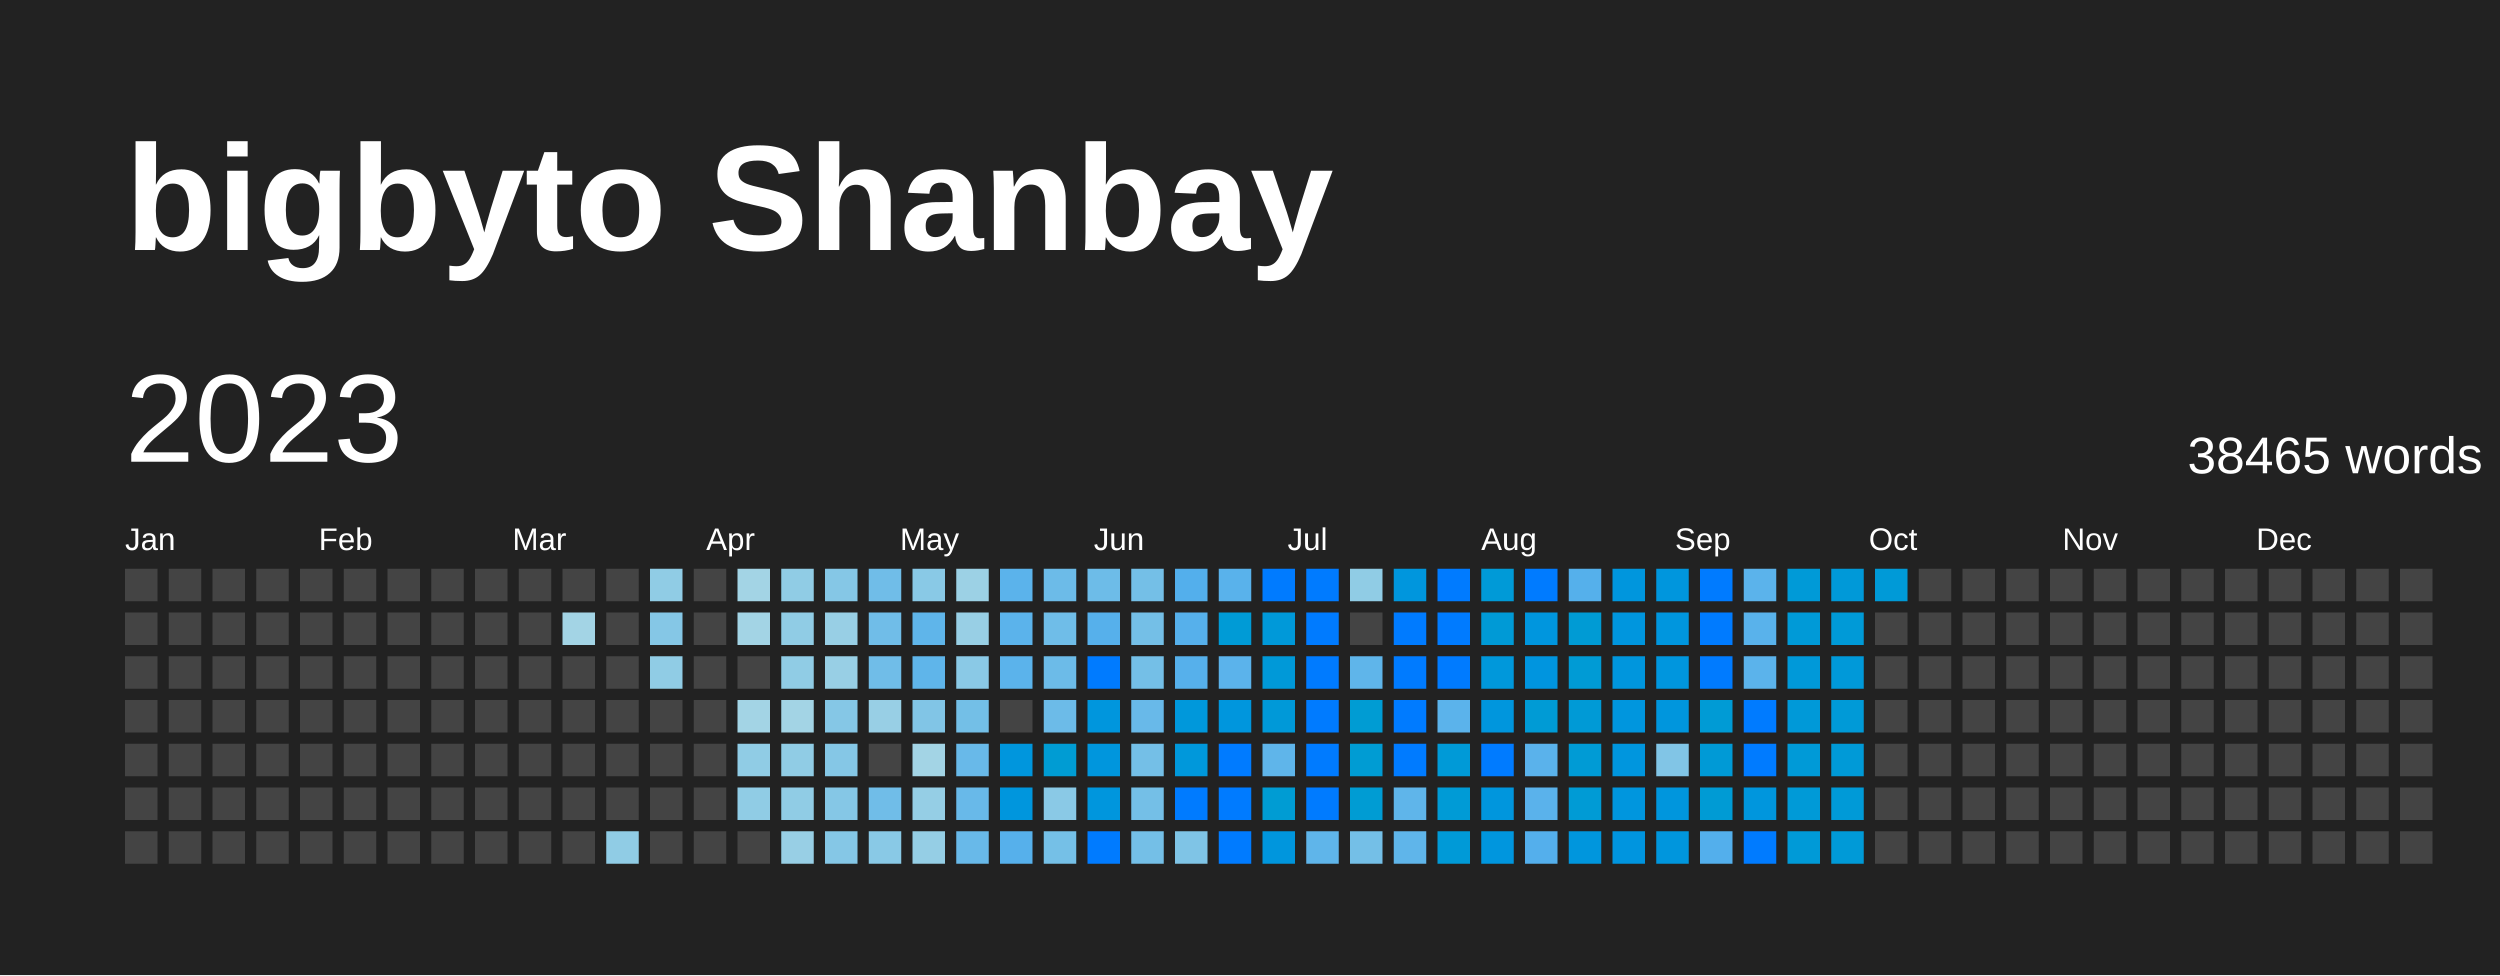
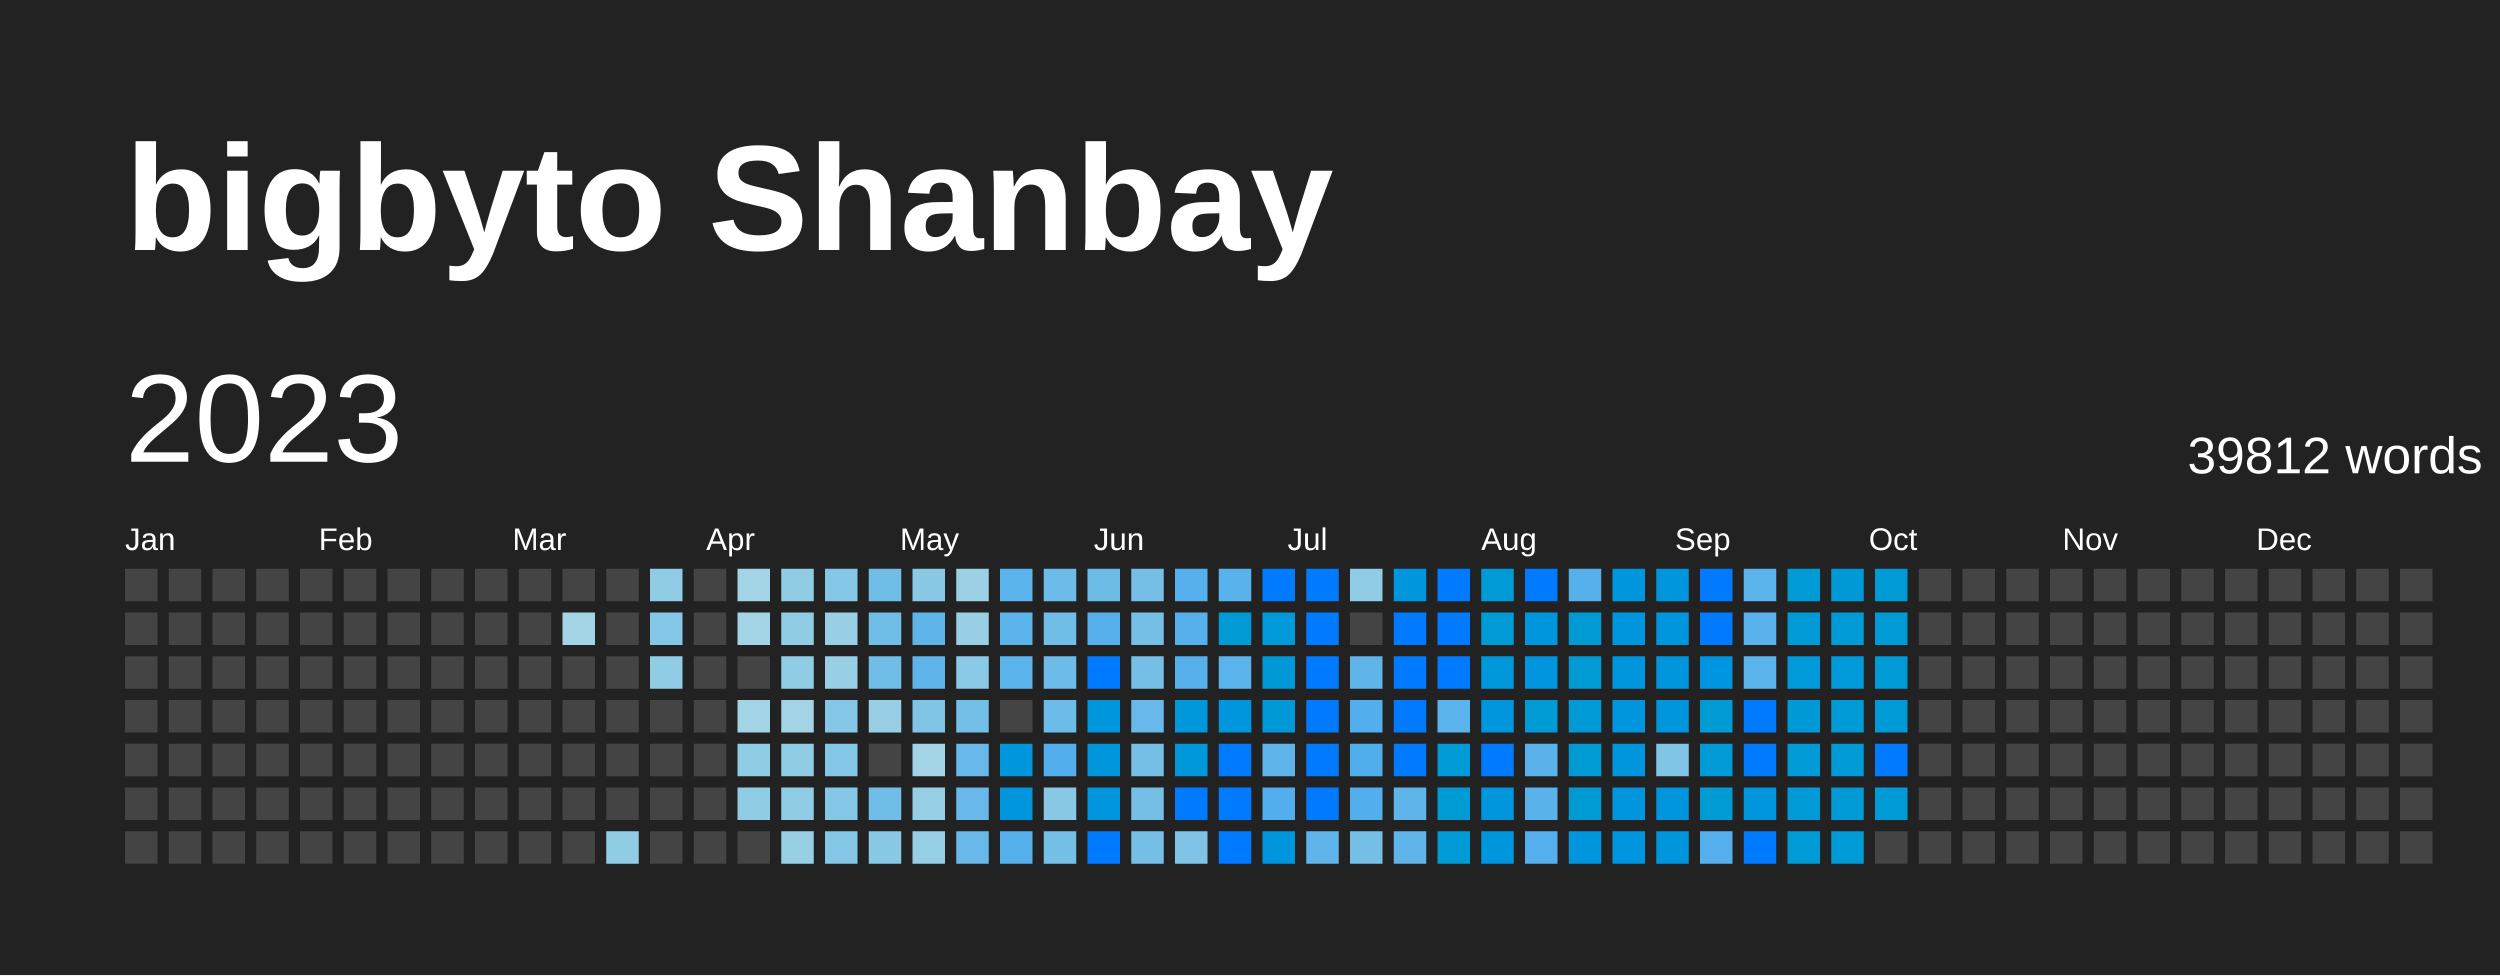
<svg xmlns="http://www.w3.org/2000/svg" baseProfile="full" height="78mm" version="1.1" viewBox="0,0,200,78" width="200mm">
  <defs />
  <rect fill="#222222" height="78" width="200" x="0" y="0" />
  <text fill="#FFFFFF" style="font-size:12px; font-family:Arial; font-weight:bold;" x="10" y="20">bigbyto Shanbay</text>
  <text dominant-baseline="hanging" fill="#FFFFFF" style="font-size:10.0px; font-family:Arial;" x="10" y="30">2023</text>
-   <text dominant-baseline="hanging" fill="#FFFFFF" style="font-size:4.125px; font-family:Arial;" x="175" y="35">38465 words</text>
+   <text dominant-baseline="hanging" fill="#FFFFFF" style="font-size:4.125px; font-family:Arial;" x="175" y="35">39812 words</text>
  <text fill="#FFFFFF" style="font-size:2.5px; font-family:Arial" x="10.0" y="44">Jan</text>
  <text fill="#FFFFFF" style="font-size:2.5px; font-family:Arial" x="25.5" y="44">Feb</text>
  <text fill="#FFFFFF" style="font-size:2.5px; font-family:Arial" x="41.0" y="44">Mar</text>
  <text fill="#FFFFFF" style="font-size:2.5px; font-family:Arial" x="56.5" y="44">Apr</text>
  <text fill="#FFFFFF" style="font-size:2.5px; font-family:Arial" x="72.0" y="44">May</text>
  <text fill="#FFFFFF" style="font-size:2.5px; font-family:Arial" x="87.5" y="44">Jun</text>
  <text fill="#FFFFFF" style="font-size:2.5px; font-family:Arial" x="103.0" y="44">Jul</text>
  <text fill="#FFFFFF" style="font-size:2.5px; font-family:Arial" x="118.5" y="44">Aug</text>
  <text fill="#FFFFFF" style="font-size:2.5px; font-family:Arial" x="134.0" y="44">Sep</text>
  <text fill="#FFFFFF" style="font-size:2.5px; font-family:Arial" x="149.5" y="44">Oct</text>
  <text fill="#FFFFFF" style="font-size:2.5px; font-family:Arial" x="165.0" y="44">Nov</text>
  <text fill="#FFFFFF" style="font-size:2.5px; font-family:Arial" x="180.5" y="44">Dec</text>
  <rect fill="#444444" height="2.6" width="2.6" x="10.0" y="45.5" />
  <rect fill="#444444" height="2.6" width="2.6" x="10.0" y="49.0" />
  <rect fill="#444444" height="2.6" width="2.6" x="10.0" y="52.5" />
  <rect fill="#444444" height="2.6" width="2.6" x="10.0" y="56.0" />
  <rect fill="#444444" height="2.6" width="2.6" x="10.0" y="59.5" />
  <rect fill="#444444" height="2.6" width="2.6" x="10.0" y="63.0" />
  <rect fill="#444444" height="2.6" width="2.6" x="10.0" y="66.5" />
  <rect fill="#444444" height="2.6" width="2.6" x="13.5" y="45.5" />
  <rect fill="#444444" height="2.6" width="2.6" x="13.5" y="49.0" />
  <rect fill="#444444" height="2.6" width="2.6" x="13.5" y="52.5" />
  <rect fill="#444444" height="2.6" width="2.6" x="13.5" y="56.0" />
  <rect fill="#444444" height="2.6" width="2.6" x="13.5" y="59.5" />
  <rect fill="#444444" height="2.6" width="2.6" x="13.5" y="63.0" />
  <rect fill="#444444" height="2.6" width="2.6" x="13.5" y="66.5" />
  <rect fill="#444444" height="2.6" width="2.6" x="17.0" y="45.5" />
  <rect fill="#444444" height="2.6" width="2.6" x="17.0" y="49.0" />
  <rect fill="#444444" height="2.6" width="2.6" x="17.0" y="52.5" />
  <rect fill="#444444" height="2.6" width="2.6" x="17.0" y="56.0" />
  <rect fill="#444444" height="2.6" width="2.6" x="17.0" y="59.5" />
  <rect fill="#444444" height="2.6" width="2.6" x="17.0" y="63.0" />
  <rect fill="#444444" height="2.6" width="2.6" x="17.0" y="66.5" />
  <rect fill="#444444" height="2.6" width="2.6" x="20.5" y="45.5" />
  <rect fill="#444444" height="2.6" width="2.6" x="20.5" y="49.0" />
  <rect fill="#444444" height="2.6" width="2.6" x="20.5" y="52.5" />
  <rect fill="#444444" height="2.6" width="2.6" x="20.5" y="56.0" />
  <rect fill="#444444" height="2.6" width="2.6" x="20.5" y="59.5" />
  <rect fill="#444444" height="2.6" width="2.6" x="20.5" y="63.0" />
  <rect fill="#444444" height="2.6" width="2.6" x="20.5" y="66.5" />
  <rect fill="#444444" height="2.6" width="2.6" x="24.0" y="45.5" />
  <rect fill="#444444" height="2.6" width="2.6" x="24.0" y="49.0" />
  <rect fill="#444444" height="2.6" width="2.6" x="24.0" y="52.5" />
  <rect fill="#444444" height="2.6" width="2.6" x="24.0" y="56.0" />
  <rect fill="#444444" height="2.6" width="2.6" x="24.0" y="59.5" />
  <rect fill="#444444" height="2.6" width="2.6" x="24.0" y="63.0" />
  <rect fill="#444444" height="2.6" width="2.6" x="24.0" y="66.5" />
  <rect fill="#444444" height="2.6" width="2.6" x="27.5" y="45.5" />
  <rect fill="#444444" height="2.6" width="2.6" x="27.5" y="49.0" />
  <rect fill="#444444" height="2.6" width="2.6" x="27.5" y="52.5" />
  <rect fill="#444444" height="2.6" width="2.6" x="27.5" y="56.0" />
  <rect fill="#444444" height="2.6" width="2.6" x="27.5" y="59.5" />
  <rect fill="#444444" height="2.6" width="2.6" x="27.5" y="63.0" />
  <rect fill="#444444" height="2.6" width="2.6" x="27.5" y="66.5" />
  <rect fill="#444444" height="2.6" width="2.6" x="31.0" y="45.5" />
  <rect fill="#444444" height="2.6" width="2.6" x="31.0" y="49.0" />
  <rect fill="#444444" height="2.6" width="2.6" x="31.0" y="52.5" />
  <rect fill="#444444" height="2.6" width="2.6" x="31.0" y="56.0" />
  <rect fill="#444444" height="2.6" width="2.6" x="31.0" y="59.5" />
  <rect fill="#444444" height="2.6" width="2.6" x="31.0" y="63.0" />
  <rect fill="#444444" height="2.6" width="2.6" x="31.0" y="66.5" />
  <rect fill="#444444" height="2.6" width="2.6" x="34.5" y="45.5" />
  <rect fill="#444444" height="2.6" width="2.6" x="34.5" y="49.0" />
  <rect fill="#444444" height="2.6" width="2.6" x="34.5" y="52.5" />
  <rect fill="#444444" height="2.6" width="2.6" x="34.5" y="56.0" />
  <rect fill="#444444" height="2.6" width="2.6" x="34.5" y="59.5" />
  <rect fill="#444444" height="2.6" width="2.6" x="34.5" y="63.0" />
  <rect fill="#444444" height="2.6" width="2.6" x="34.5" y="66.5" />
  <rect fill="#444444" height="2.6" width="2.6" x="38.0" y="45.5" />
  <rect fill="#444444" height="2.6" width="2.6" x="38.0" y="49.0" />
  <rect fill="#444444" height="2.6" width="2.6" x="38.0" y="52.5" />
  <rect fill="#444444" height="2.6" width="2.6" x="38.0" y="56.0" />
  <rect fill="#444444" height="2.6" width="2.6" x="38.0" y="59.5" />
  <rect fill="#444444" height="2.6" width="2.6" x="38.0" y="63.0" />
  <rect fill="#444444" height="2.6" width="2.6" x="38.0" y="66.5" />
  <rect fill="#444444" height="2.6" width="2.6" x="41.5" y="45.5" />
  <rect fill="#444444" height="2.6" width="2.6" x="41.5" y="49.0" />
  <rect fill="#444444" height="2.6" width="2.6" x="41.5" y="52.5" />
  <rect fill="#444444" height="2.6" width="2.6" x="41.5" y="56.0" />
  <rect fill="#444444" height="2.6" width="2.6" x="41.5" y="59.5" />
  <rect fill="#444444" height="2.6" width="2.6" x="41.5" y="63.0" />
  <rect fill="#444444" height="2.6" width="2.6" x="41.5" y="66.5" />
  <rect fill="#444444" height="2.6" width="2.6" x="45.0" y="45.5" />
-   <rect fill="#a3d4e5" height="2.6" width="2.6" x="45.0" y="49.0" />
+   <rect fill="#a3d4e6" height="2.6" width="2.6" x="45.0" y="49.0" />
  <rect fill="#444444" height="2.6" width="2.6" x="45.0" y="52.5" />
  <rect fill="#444444" height="2.6" width="2.6" x="45.0" y="56.0" />
  <rect fill="#444444" height="2.6" width="2.6" x="45.0" y="59.5" />
  <rect fill="#444444" height="2.6" width="2.6" x="45.0" y="63.0" />
  <rect fill="#444444" height="2.6" width="2.6" x="45.0" y="66.5" />
  <rect fill="#444444" height="2.6" width="2.6" x="48.5" y="45.5" />
  <rect fill="#444444" height="2.6" width="2.6" x="48.5" y="49.0" />
  <rect fill="#444444" height="2.6" width="2.6" x="48.5" y="52.5" />
  <rect fill="#444444" height="2.6" width="2.6" x="48.5" y="56.0" />
  <rect fill="#444444" height="2.6" width="2.6" x="48.5" y="59.5" />
  <rect fill="#444444" height="2.6" width="2.6" x="48.5" y="63.0" />
-   <rect fill="#90cce5" height="2.6" width="2.6" x="48.5" y="66.5" />
-   <rect fill="#90cce5" height="2.6" width="2.6" x="52.0" y="45.5" />
+   <rect fill="#91cce5" height="2.6" width="2.6" x="48.5" y="66.5" />
+   <rect fill="#91cce5" height="2.6" width="2.6" x="52.0" y="45.5" />
  <rect fill="#85c7e6" height="2.6" width="2.6" x="52.0" y="49.0" />
-   <rect fill="#90cce5" height="2.6" width="2.6" x="52.0" y="52.5" />
+   <rect fill="#91cce5" height="2.6" width="2.6" x="52.0" y="52.5" />
  <rect fill="#444444" height="2.6" width="2.6" x="52.0" y="56.0" />
  <rect fill="#444444" height="2.6" width="2.6" x="52.0" y="59.5" />
  <rect fill="#444444" height="2.6" width="2.6" x="52.0" y="63.0" />
  <rect fill="#444444" height="2.6" width="2.6" x="52.0" y="66.5" />
  <rect fill="#444444" height="2.6" width="2.6" x="55.5" y="45.5" />
  <rect fill="#444444" height="2.6" width="2.6" x="55.5" y="49.0" />
  <rect fill="#444444" height="2.6" width="2.6" x="55.5" y="52.5" />
  <rect fill="#444444" height="2.6" width="2.6" x="55.5" y="56.0" />
  <rect fill="#444444" height="2.6" width="2.6" x="55.5" y="59.5" />
  <rect fill="#444444" height="2.6" width="2.6" x="55.5" y="63.0" />
  <rect fill="#444444" height="2.6" width="2.6" x="55.5" y="66.5" />
-   <rect fill="#a3d4e5" height="2.6" width="2.6" x="59.0" y="45.5" />
-   <rect fill="#a3d4e5" height="2.6" width="2.6" x="59.0" y="49.0" />
+   <rect fill="#a3d4e6" height="2.6" width="2.6" x="59.0" y="45.5" />
+   <rect fill="#a3d4e6" height="2.6" width="2.6" x="59.0" y="49.0" />
  <rect fill="#444444" height="2.6" width="2.6" x="59.0" y="52.5" />
-   <rect fill="#a3d4e5" height="2.6" width="2.6" x="59.0" y="56.0" />
-   <rect fill="#90cce5" height="2.6" width="2.6" x="59.0" y="59.5" />
-   <rect fill="#90cce5" height="2.6" width="2.6" x="59.0" y="63.0" />
+   <rect fill="#a3d4e6" height="2.6" width="2.6" x="59.0" y="56.0" />
+   <rect fill="#91cce5" height="2.6" width="2.6" x="59.0" y="59.5" />
+   <rect fill="#91cce5" height="2.6" width="2.6" x="59.0" y="63.0" />
  <rect fill="#444444" height="2.6" width="2.6" x="59.0" y="66.5" />
-   <rect fill="#90cce5" height="2.6" width="2.6" x="62.5" y="45.5" />
-   <rect fill="#90cce5" height="2.6" width="2.6" x="62.5" y="49.0" />
-   <rect fill="#90cce5" height="2.6" width="2.6" x="62.5" y="52.5" />
-   <rect fill="#a3d4e5" height="2.6" width="2.6" x="62.5" y="56.0" />
-   <rect fill="#90cce5" height="2.6" width="2.6" x="62.5" y="59.5" />
-   <rect fill="#90cce5" height="2.6" width="2.6" x="62.5" y="63.0" />
+   <rect fill="#91cce5" height="2.6" width="2.6" x="62.5" y="45.5" />
+   <rect fill="#91cce5" height="2.6" width="2.6" x="62.5" y="49.0" />
+   <rect fill="#91cce5" height="2.6" width="2.6" x="62.5" y="52.5" />
+   <rect fill="#a3d4e6" height="2.6" width="2.6" x="62.5" y="56.0" />
+   <rect fill="#91cce5" height="2.6" width="2.6" x="62.5" y="59.5" />
+   <rect fill="#91cce5" height="2.6" width="2.6" x="62.5" y="63.0" />
  <rect fill="#98cfe5" height="2.6" width="2.6" x="62.5" y="66.5" />
  <rect fill="#85c7e6" height="2.6" width="2.6" x="66.0" y="45.5" />
  <rect fill="#98cfe5" height="2.6" width="2.6" x="66.0" y="49.0" />
  <rect fill="#98cfe5" height="2.6" width="2.6" x="66.0" y="52.5" />
  <rect fill="#85c7e6" height="2.6" width="2.6" x="66.0" y="56.0" />
  <rect fill="#85c7e6" height="2.6" width="2.6" x="66.0" y="59.5" />
  <rect fill="#85c7e6" height="2.6" width="2.6" x="66.0" y="63.0" />
  <rect fill="#85c7e6" height="2.6" width="2.6" x="66.0" y="66.5" />
  <rect fill="#70bde8" height="2.6" width="2.6" x="69.5" y="45.5" />
  <rect fill="#70bde8" height="2.6" width="2.6" x="69.5" y="49.0" />
  <rect fill="#70bde8" height="2.6" width="2.6" x="69.5" y="52.5" />
  <rect fill="#98cfe5" height="2.6" width="2.6" x="69.5" y="56.0" />
  <rect fill="#444444" height="2.6" width="2.6" x="69.5" y="59.5" />
  <rect fill="#70bde8" height="2.6" width="2.6" x="69.5" y="63.0" />
  <rect fill="#89c9e6" height="2.6" width="2.6" x="69.5" y="66.5" />
  <rect fill="#89c9e6" height="2.6" width="2.6" x="73.0" y="45.5" />
  <rect fill="#5fb5ea" height="2.6" width="2.6" x="73.0" y="49.0" />
  <rect fill="#5fb5ea" height="2.6" width="2.6" x="73.0" y="52.5" />
  <rect fill="#81c5e6" height="2.6" width="2.6" x="73.0" y="56.0" />
-   <rect fill="#a3d4e5" height="2.6" width="2.6" x="73.0" y="59.5" />
+   <rect fill="#a3d4e6" height="2.6" width="2.6" x="73.0" y="59.5" />
  <rect fill="#95cee5" height="2.6" width="2.6" x="73.0" y="63.0" />
  <rect fill="#95cee5" height="2.6" width="2.6" x="73.0" y="66.5" />
  <rect fill="#9cd1e5" height="2.6" width="2.6" x="76.5" y="45.5" />
  <rect fill="#98cfe5" height="2.6" width="2.6" x="76.5" y="49.0" />
-   <rect fill="#8ac9e6" height="2.6" width="2.6" x="76.5" y="52.5" />
+   <rect fill="#8bcae6" height="2.6" width="2.6" x="76.5" y="52.5" />
  <rect fill="#73bfe7" height="2.6" width="2.6" x="76.5" y="56.0" />
  <rect fill="#68b9e9" height="2.6" width="2.6" x="76.5" y="59.5" />
  <rect fill="#68b9e9" height="2.6" width="2.6" x="76.5" y="63.0" />
  <rect fill="#68b9e9" height="2.6" width="2.6" x="76.5" y="66.5" />
  <rect fill="#5bb3eb" height="2.6" width="2.6" x="80.0" y="45.5" />
  <rect fill="#5bb3eb" height="2.6" width="2.6" x="80.0" y="49.0" />
  <rect fill="#5bb3eb" height="2.6" width="2.6" x="80.0" y="52.5" />
  <rect fill="#444444" height="2.6" width="2.6" x="80.0" y="56.0" />
  <rect fill="#0096dd" height="2.6" width="2.6" x="80.0" y="59.5" />
  <rect fill="#0096dd" height="2.6" width="2.6" x="80.0" y="63.0" />
  <rect fill="#56b0eb" height="2.6" width="2.6" x="80.0" y="66.5" />
  <rect fill="#6cbbe8" height="2.6" width="2.6" x="83.5" y="45.5" />
-   <rect fill="#6fbde8" height="2.6" width="2.6" x="83.5" y="49.0" />
+   <rect fill="#70bde8" height="2.6" width="2.6" x="83.5" y="49.0" />
  <rect fill="#6cbbe8" height="2.6" width="2.6" x="83.5" y="52.5" />
  <rect fill="#6cbbe8" height="2.6" width="2.6" x="83.5" y="56.0" />
-   <rect fill="#009cd3" height="2.6" width="2.6" x="83.5" y="59.5" />
+   <rect fill="#52aeec" height="2.6" width="2.6" x="83.5" y="59.5" />
  <rect fill="#8ac9e6" height="2.6" width="2.6" x="83.5" y="63.0" />
  <rect fill="#75c0e7" height="2.6" width="2.6" x="83.5" y="66.5" />
  <rect fill="#6dbce8" height="2.6" width="2.6" x="87.0" y="45.5" />
  <rect fill="#56b0eb" height="2.6" width="2.6" x="87.0" y="49.0" />
  <rect fill="#007BFF" height="2.6" width="2.6" x="87.0" y="52.5" />
  <rect fill="#0096dd" height="2.6" width="2.6" x="87.0" y="56.0" />
  <rect fill="#0096dd" height="2.6" width="2.6" x="87.0" y="59.5" />
  <rect fill="#0096dd" height="2.6" width="2.6" x="87.0" y="63.0" />
  <rect fill="#007BFF" height="2.6" width="2.6" x="87.0" y="66.5" />
-   <rect fill="#74bfe7" height="2.6" width="2.6" x="90.5" y="45.5" />
-   <rect fill="#74bfe7" height="2.6" width="2.6" x="90.5" y="49.0" />
-   <rect fill="#74bfe7" height="2.6" width="2.6" x="90.5" y="52.5" />
+   <rect fill="#75bfe7" height="2.6" width="2.6" x="90.5" y="45.5" />
+   <rect fill="#75bfe7" height="2.6" width="2.6" x="90.5" y="49.0" />
+   <rect fill="#75bfe7" height="2.6" width="2.6" x="90.5" y="52.5" />
  <rect fill="#68b9e9" height="2.6" width="2.6" x="90.5" y="56.0" />
-   <rect fill="#74bfe7" height="2.6" width="2.6" x="90.5" y="59.5" />
-   <rect fill="#74bfe7" height="2.6" width="2.6" x="90.5" y="63.0" />
-   <rect fill="#74bfe7" height="2.6" width="2.6" x="90.5" y="66.5" />
-   <rect fill="#53afec" height="2.6" width="2.6" x="94.0" y="45.5" />
+   <rect fill="#75bfe7" height="2.6" width="2.6" x="90.5" y="59.5" />
+   <rect fill="#75bfe7" height="2.6" width="2.6" x="90.5" y="63.0" />
+   <rect fill="#75bfe7" height="2.6" width="2.6" x="90.5" y="66.5" />
+   <rect fill="#54afec" height="2.6" width="2.6" x="94.0" y="45.5" />
  <rect fill="#56b0eb" height="2.6" width="2.6" x="94.0" y="49.0" />
  <rect fill="#56b0eb" height="2.6" width="2.6" x="94.0" y="52.5" />
-   <rect fill="#0098db" height="2.6" width="2.6" x="94.0" y="56.0" />
-   <rect fill="#0098db" height="2.6" width="2.6" x="94.0" y="59.5" />
+   <rect fill="#0098da" height="2.6" width="2.6" x="94.0" y="56.0" />
+   <rect fill="#0098da" height="2.6" width="2.6" x="94.0" y="59.5" />
  <rect fill="#007BFF" height="2.6" width="2.6" x="94.0" y="63.0" />
  <rect fill="#7fc4e6" height="2.6" width="2.6" x="94.0" y="66.5" />
  <rect fill="#59b2eb" height="2.6" width="2.6" x="97.5" y="45.5" />
-   <rect fill="#009bd6" height="2.6" width="2.6" x="97.5" y="49.0" />
+   <rect fill="#009bd5" height="2.6" width="2.6" x="97.5" y="49.0" />
  <rect fill="#5bb3eb" height="2.6" width="2.6" x="97.5" y="52.5" />
  <rect fill="#0096dd" height="2.6" width="2.6" x="97.5" y="56.0" />
  <rect fill="#007BFF" height="2.6" width="2.6" x="97.5" y="59.5" />
  <rect fill="#007BFF" height="2.6" width="2.6" x="97.5" y="63.0" />
  <rect fill="#007BFF" height="2.6" width="2.6" x="97.5" y="66.5" />
  <rect fill="#007BFF" height="2.6" width="2.6" x="101.0" y="45.5" />
  <rect fill="#0099d9" height="2.6" width="2.6" x="101.0" y="49.0" />
  <rect fill="#0099d8" height="2.6" width="2.6" x="101.0" y="52.5" />
  <rect fill="#0099d8" height="2.6" width="2.6" x="101.0" y="56.0" />
  <rect fill="#5fb5ea" height="2.6" width="2.6" x="101.0" y="59.5" />
-   <rect fill="#009cd3" height="2.6" width="2.6" x="101.0" y="63.0" />
+   <rect fill="#52aeec" height="2.6" width="2.6" x="101.0" y="63.0" />
  <rect fill="#0096dd" height="2.6" width="2.6" x="101.0" y="66.5" />
  <rect fill="#007BFF" height="2.6" width="2.6" x="104.5" y="45.5" />
  <rect fill="#007BFF" height="2.6" width="2.6" x="104.5" y="49.0" />
  <rect fill="#007BFF" height="2.6" width="2.6" x="104.5" y="52.5" />
  <rect fill="#007BFF" height="2.6" width="2.6" x="104.5" y="56.0" />
  <rect fill="#007BFF" height="2.6" width="2.6" x="104.5" y="59.5" />
  <rect fill="#007BFF" height="2.6" width="2.6" x="104.5" y="63.0" />
  <rect fill="#5fb5ea" height="2.6" width="2.6" x="104.5" y="66.5" />
  <rect fill="#90cce5" height="2.6" width="2.6" x="108.0" y="45.5" />
  <rect fill="#444444" height="2.6" width="2.6" x="108.0" y="49.0" />
  <rect fill="#5fb5ea" height="2.6" width="2.6" x="108.0" y="52.5" />
-   <rect fill="#009cd3" height="2.6" width="2.6" x="108.0" y="56.0" />
-   <rect fill="#009cd3" height="2.6" width="2.6" x="108.0" y="59.5" />
-   <rect fill="#009cd3" height="2.6" width="2.6" x="108.0" y="63.0" />
-   <rect fill="#74bfe7" height="2.6" width="2.6" x="108.0" y="66.5" />
+   <rect fill="#52aeec" height="2.6" width="2.6" x="108.0" y="56.0" />
+   <rect fill="#51aeec" height="2.6" width="2.6" x="108.0" y="59.5" />
+   <rect fill="#52aeec" height="2.6" width="2.6" x="108.0" y="63.0" />
+   <rect fill="#75bfe7" height="2.6" width="2.6" x="108.0" y="66.5" />
  <rect fill="#0096dd" height="2.6" width="2.6" x="111.5" y="45.5" />
  <rect fill="#007BFF" height="2.6" width="2.6" x="111.5" y="49.0" />
  <rect fill="#007BFF" height="2.6" width="2.6" x="111.5" y="52.5" />
  <rect fill="#007BFF" height="2.6" width="2.6" x="111.5" y="56.0" />
  <rect fill="#007BFF" height="2.6" width="2.6" x="111.5" y="59.5" />
  <rect fill="#5fb5ea" height="2.6" width="2.6" x="111.5" y="63.0" />
  <rect fill="#5fb5ea" height="2.6" width="2.6" x="111.5" y="66.5" />
  <rect fill="#007BFF" height="2.6" width="2.6" x="115.0" y="45.5" />
  <rect fill="#007BFF" height="2.6" width="2.6" x="115.0" y="49.0" />
  <rect fill="#007BFF" height="2.6" width="2.6" x="115.0" y="52.5" />
  <rect fill="#5bb3eb" height="2.6" width="2.6" x="115.0" y="56.0" />
  <rect fill="#009ad7" height="2.6" width="2.6" x="115.0" y="59.5" />
-   <rect fill="#009bd6" height="2.6" width="2.6" x="115.0" y="63.0" />
+   <rect fill="#009bd5" height="2.6" width="2.6" x="115.0" y="63.0" />
  <rect fill="#009ad7" height="2.6" width="2.6" x="115.0" y="66.5" />
-   <rect fill="#009ad7" height="2.6" width="2.6" x="118.5" y="45.5" />
+   <rect fill="#009ad6" height="2.6" width="2.6" x="118.5" y="45.5" />
  <rect fill="#009ad6" height="2.6" width="2.6" x="118.5" y="49.0" />
-   <rect fill="#0098db" height="2.6" width="2.6" x="118.5" y="52.5" />
+   <rect fill="#0098da" height="2.6" width="2.6" x="118.5" y="52.5" />
  <rect fill="#0096dd" height="2.6" width="2.6" x="118.5" y="56.0" />
  <rect fill="#007BFF" height="2.6" width="2.6" x="118.5" y="59.5" />
  <rect fill="#0096dd" height="2.6" width="2.6" x="118.5" y="63.0" />
  <rect fill="#0096de" height="2.6" width="2.6" x="118.5" y="66.5" />
  <rect fill="#007BFF" height="2.6" width="2.6" x="122.0" y="45.5" />
-   <rect fill="#0096de" height="2.6" width="2.6" x="122.0" y="49.0" />
-   <rect fill="#0095df" height="2.6" width="2.6" x="122.0" y="52.5" />
+   <rect fill="#0096dd" height="2.6" width="2.6" x="122.0" y="49.0" />
+   <rect fill="#0095de" height="2.6" width="2.6" x="122.0" y="52.5" />
  <rect fill="#009bd5" height="2.6" width="2.6" x="122.0" y="56.0" />
  <rect fill="#5ab2eb" height="2.6" width="2.6" x="122.0" y="59.5" />
  <rect fill="#5ab2eb" height="2.6" width="2.6" x="122.0" y="63.0" />
  <rect fill="#54afec" height="2.6" width="2.6" x="122.0" y="66.5" />
  <rect fill="#55b0eb" height="2.6" width="2.6" x="125.5" y="45.5" />
  <rect fill="#009bd4" height="2.6" width="2.6" x="125.5" y="49.0" />
  <rect fill="#009bd5" height="2.6" width="2.6" x="125.5" y="52.5" />
  <rect fill="#009ad6" height="2.6" width="2.6" x="125.5" y="56.0" />
  <rect fill="#009bd5" height="2.6" width="2.6" x="125.5" y="59.5" />
  <rect fill="#009bd5" height="2.6" width="2.6" x="125.5" y="63.0" />
  <rect fill="#0096dd" height="2.6" width="2.6" x="125.5" y="66.5" />
  <rect fill="#0096dd" height="2.6" width="2.6" x="129.0" y="45.5" />
-   <rect fill="#0096de" height="2.6" width="2.6" x="129.0" y="49.0" />
+   <rect fill="#0096dd" height="2.6" width="2.6" x="129.0" y="49.0" />
  <rect fill="#0096dd" height="2.6" width="2.6" x="129.0" y="52.5" />
  <rect fill="#0096de" height="2.6" width="2.6" x="129.0" y="56.0" />
-   <rect fill="#0096de" height="2.6" width="2.6" x="129.0" y="59.5" />
-   <rect fill="#0096de" height="2.6" width="2.6" x="129.0" y="63.0" />
+   <rect fill="#0096dd" height="2.6" width="2.6" x="129.0" y="59.5" />
+   <rect fill="#0096dd" height="2.6" width="2.6" x="129.0" y="63.0" />
  <rect fill="#0095df" height="2.6" width="2.6" x="129.0" y="66.5" />
  <rect fill="#0096dd" height="2.6" width="2.6" x="132.5" y="45.5" />
-   <rect fill="#0096de" height="2.6" width="2.6" x="132.5" y="49.0" />
+   <rect fill="#0096dd" height="2.6" width="2.6" x="132.5" y="49.0" />
  <rect fill="#0096de" height="2.6" width="2.6" x="132.5" y="52.5" />
  <rect fill="#0096dd" height="2.6" width="2.6" x="132.5" y="56.0" />
  <rect fill="#81c5e6" height="2.6" width="2.6" x="132.5" y="59.5" />
  <rect fill="#0096dd" height="2.6" width="2.6" x="132.5" y="63.0" />
  <rect fill="#0096dd" height="2.6" width="2.6" x="132.5" y="66.5" />
  <rect fill="#007BFF" height="2.6" width="2.6" x="136.0" y="45.5" />
  <rect fill="#007BFF" height="2.6" width="2.6" x="136.0" y="49.0" />
-   <rect fill="#007BFF" height="2.6" width="2.6" x="136.0" y="52.5" />
+   <rect fill="#0095e0" height="2.6" width="2.6" x="136.0" y="52.5" />
  <rect fill="#009bd5" height="2.6" width="2.6" x="136.0" y="56.0" />
  <rect fill="#009ad6" height="2.6" width="2.6" x="136.0" y="59.5" />
  <rect fill="#009bd4" height="2.6" width="2.6" x="136.0" y="63.0" />
-   <rect fill="#53afec" height="2.6" width="2.6" x="136.0" y="66.5" />
+   <rect fill="#54afec" height="2.6" width="2.6" x="136.0" y="66.5" />
  <rect fill="#5bb3eb" height="2.6" width="2.6" x="139.5" y="45.5" />
  <rect fill="#59b2eb" height="2.6" width="2.6" x="139.5" y="49.0" />
  <rect fill="#5bb3eb" height="2.6" width="2.6" x="139.5" y="52.5" />
  <rect fill="#007BFF" height="2.6" width="2.6" x="139.5" y="56.0" />
  <rect fill="#007BFF" height="2.6" width="2.6" x="139.5" y="59.5" />
  <rect fill="#0096dd" height="2.6" width="2.6" x="139.5" y="63.0" />
  <rect fill="#007BFF" height="2.6" width="2.6" x="139.5" y="66.5" />
-   <rect fill="#009ad7" height="2.6" width="2.6" x="143.0" y="45.5" />
-   <rect fill="#009ad7" height="2.6" width="2.6" x="143.0" y="49.0" />
+   <rect fill="#009ad6" height="2.6" width="2.6" x="143.0" y="45.5" />
+   <rect fill="#009ad6" height="2.6" width="2.6" x="143.0" y="49.0" />
  <rect fill="#0099d9" height="2.6" width="2.6" x="143.0" y="52.5" />
  <rect fill="#0099d8" height="2.6" width="2.6" x="143.0" y="56.0" />
-   <rect fill="#009ad7" height="2.6" width="2.6" x="143.0" y="59.5" />
+   <rect fill="#009ad6" height="2.6" width="2.6" x="143.0" y="59.5" />
  <rect fill="#009ad7" height="2.6" width="2.6" x="143.0" y="63.0" />
  <rect fill="#009ad7" height="2.6" width="2.6" x="143.0" y="66.5" />
  <rect fill="#0099d8" height="2.6" width="2.6" x="146.5" y="45.5" />
-   <rect fill="#009ad7" height="2.6" width="2.6" x="146.5" y="49.0" />
+   <rect fill="#009ad6" height="2.6" width="2.6" x="146.5" y="49.0" />
  <rect fill="#0099d9" height="2.6" width="2.6" x="146.5" y="52.5" />
-   <rect fill="#009ad7" height="2.6" width="2.6" x="146.5" y="56.0" />
-   <rect fill="#009ad7" height="2.6" width="2.6" x="146.5" y="59.5" />
-   <rect fill="#009ad7" height="2.6" width="2.6" x="146.5" y="63.0" />
-   <rect fill="#009ad7" height="2.6" width="2.6" x="146.5" y="66.5" />
-   <rect fill="#009ad7" height="2.6" width="2.6" x="150.0" y="45.5" />
-   <rect fill="#444444" height="2.6" width="2.6" x="150.0" y="49.0" />
-   <rect fill="#444444" height="2.6" width="2.6" x="150.0" y="52.5" />
-   <rect fill="#444444" height="2.6" width="2.6" x="150.0" y="56.0" />
-   <rect fill="#444444" height="2.6" width="2.6" x="150.0" y="59.5" />
-   <rect fill="#444444" height="2.6" width="2.6" x="150.0" y="63.0" />
+   <rect fill="#009ad6" height="2.6" width="2.6" x="146.5" y="56.0" />
+   <rect fill="#009ad6" height="2.6" width="2.6" x="146.5" y="59.5" />
+   <rect fill="#009ad6" height="2.6" width="2.6" x="146.5" y="63.0" />
+   <rect fill="#009ad6" height="2.6" width="2.6" x="146.5" y="66.5" />
+   <rect fill="#009ad6" height="2.6" width="2.6" x="150.0" y="45.5" />
+   <rect fill="#009ad6" height="2.6" width="2.6" x="150.0" y="49.0" />
+   <rect fill="#009ad6" height="2.6" width="2.6" x="150.0" y="52.5" />
+   <rect fill="#009ad6" height="2.6" width="2.6" x="150.0" y="56.0" />
+   <rect fill="#007BFF" height="2.6" width="2.6" x="150.0" y="59.5" />
+   <rect fill="#009ad7" height="2.6" width="2.6" x="150.0" y="63.0" />
  <rect fill="#444444" height="2.6" width="2.6" x="150.0" y="66.5" />
  <rect fill="#444444" height="2.6" width="2.6" x="153.5" y="45.5" />
  <rect fill="#444444" height="2.6" width="2.6" x="153.5" y="49.0" />
  <rect fill="#444444" height="2.6" width="2.6" x="153.5" y="52.5" />
  <rect fill="#444444" height="2.6" width="2.6" x="153.5" y="56.0" />
  <rect fill="#444444" height="2.6" width="2.6" x="153.5" y="59.5" />
  <rect fill="#444444" height="2.6" width="2.6" x="153.5" y="63.0" />
  <rect fill="#444444" height="2.6" width="2.6" x="153.5" y="66.5" />
  <rect fill="#444444" height="2.6" width="2.6" x="157.0" y="45.5" />
  <rect fill="#444444" height="2.6" width="2.6" x="157.0" y="49.0" />
  <rect fill="#444444" height="2.6" width="2.6" x="157.0" y="52.5" />
  <rect fill="#444444" height="2.6" width="2.6" x="157.0" y="56.0" />
  <rect fill="#444444" height="2.6" width="2.6" x="157.0" y="59.5" />
  <rect fill="#444444" height="2.6" width="2.6" x="157.0" y="63.0" />
  <rect fill="#444444" height="2.6" width="2.6" x="157.0" y="66.5" />
  <rect fill="#444444" height="2.6" width="2.6" x="160.5" y="45.5" />
  <rect fill="#444444" height="2.6" width="2.6" x="160.5" y="49.0" />
  <rect fill="#444444" height="2.6" width="2.6" x="160.5" y="52.5" />
  <rect fill="#444444" height="2.6" width="2.6" x="160.5" y="56.0" />
  <rect fill="#444444" height="2.6" width="2.6" x="160.5" y="59.5" />
  <rect fill="#444444" height="2.6" width="2.6" x="160.5" y="63.0" />
  <rect fill="#444444" height="2.6" width="2.6" x="160.5" y="66.5" />
  <rect fill="#444444" height="2.6" width="2.6" x="164.0" y="45.5" />
  <rect fill="#444444" height="2.6" width="2.6" x="164.0" y="49.0" />
  <rect fill="#444444" height="2.6" width="2.6" x="164.0" y="52.5" />
  <rect fill="#444444" height="2.6" width="2.6" x="164.0" y="56.0" />
  <rect fill="#444444" height="2.6" width="2.6" x="164.0" y="59.5" />
  <rect fill="#444444" height="2.6" width="2.6" x="164.0" y="63.0" />
  <rect fill="#444444" height="2.6" width="2.6" x="164.0" y="66.5" />
  <rect fill="#444444" height="2.6" width="2.6" x="167.5" y="45.5" />
  <rect fill="#444444" height="2.6" width="2.6" x="167.5" y="49.0" />
  <rect fill="#444444" height="2.6" width="2.6" x="167.5" y="52.5" />
  <rect fill="#444444" height="2.6" width="2.6" x="167.5" y="56.0" />
  <rect fill="#444444" height="2.6" width="2.6" x="167.5" y="59.5" />
  <rect fill="#444444" height="2.6" width="2.6" x="167.5" y="63.0" />
  <rect fill="#444444" height="2.6" width="2.6" x="167.5" y="66.5" />
  <rect fill="#444444" height="2.6" width="2.6" x="171.0" y="45.5" />
  <rect fill="#444444" height="2.6" width="2.6" x="171.0" y="49.0" />
  <rect fill="#444444" height="2.6" width="2.6" x="171.0" y="52.5" />
  <rect fill="#444444" height="2.6" width="2.6" x="171.0" y="56.0" />
  <rect fill="#444444" height="2.6" width="2.6" x="171.0" y="59.5" />
  <rect fill="#444444" height="2.6" width="2.6" x="171.0" y="63.0" />
  <rect fill="#444444" height="2.6" width="2.6" x="171.0" y="66.5" />
  <rect fill="#444444" height="2.6" width="2.6" x="174.5" y="45.5" />
  <rect fill="#444444" height="2.6" width="2.6" x="174.5" y="49.0" />
  <rect fill="#444444" height="2.6" width="2.6" x="174.5" y="52.5" />
  <rect fill="#444444" height="2.6" width="2.6" x="174.5" y="56.0" />
  <rect fill="#444444" height="2.6" width="2.6" x="174.5" y="59.5" />
  <rect fill="#444444" height="2.6" width="2.6" x="174.5" y="63.0" />
  <rect fill="#444444" height="2.6" width="2.6" x="174.5" y="66.5" />
  <rect fill="#444444" height="2.6" width="2.6" x="178.0" y="45.5" />
  <rect fill="#444444" height="2.6" width="2.6" x="178.0" y="49.0" />
  <rect fill="#444444" height="2.6" width="2.6" x="178.0" y="52.5" />
  <rect fill="#444444" height="2.6" width="2.6" x="178.0" y="56.0" />
  <rect fill="#444444" height="2.6" width="2.6" x="178.0" y="59.5" />
  <rect fill="#444444" height="2.6" width="2.6" x="178.0" y="63.0" />
  <rect fill="#444444" height="2.6" width="2.6" x="178.0" y="66.5" />
  <rect fill="#444444" height="2.6" width="2.6" x="181.5" y="45.5" />
  <rect fill="#444444" height="2.6" width="2.6" x="181.5" y="49.0" />
  <rect fill="#444444" height="2.6" width="2.6" x="181.5" y="52.5" />
  <rect fill="#444444" height="2.6" width="2.6" x="181.5" y="56.0" />
  <rect fill="#444444" height="2.6" width="2.6" x="181.5" y="59.5" />
  <rect fill="#444444" height="2.6" width="2.6" x="181.5" y="63.0" />
  <rect fill="#444444" height="2.6" width="2.6" x="181.5" y="66.5" />
  <rect fill="#444444" height="2.6" width="2.6" x="185.0" y="45.5" />
  <rect fill="#444444" height="2.6" width="2.6" x="185.0" y="49.0" />
  <rect fill="#444444" height="2.6" width="2.6" x="185.0" y="52.5" />
  <rect fill="#444444" height="2.6" width="2.6" x="185.0" y="56.0" />
  <rect fill="#444444" height="2.6" width="2.6" x="185.0" y="59.5" />
  <rect fill="#444444" height="2.6" width="2.6" x="185.0" y="63.0" />
  <rect fill="#444444" height="2.6" width="2.6" x="185.0" y="66.5" />
  <rect fill="#444444" height="2.6" width="2.6" x="188.5" y="45.5" />
  <rect fill="#444444" height="2.6" width="2.6" x="188.5" y="49.0" />
  <rect fill="#444444" height="2.6" width="2.6" x="188.5" y="52.5" />
  <rect fill="#444444" height="2.6" width="2.6" x="188.5" y="56.0" />
  <rect fill="#444444" height="2.6" width="2.6" x="188.5" y="59.5" />
  <rect fill="#444444" height="2.6" width="2.6" x="188.5" y="63.0" />
  <rect fill="#444444" height="2.6" width="2.6" x="188.5" y="66.5" />
  <rect fill="#444444" height="2.6" width="2.6" x="192.0" y="45.5" />
  <rect fill="#444444" height="2.6" width="2.6" x="192.0" y="49.0" />
  <rect fill="#444444" height="2.6" width="2.6" x="192.0" y="52.5" />
  <rect fill="#444444" height="2.6" width="2.6" x="192.0" y="56.0" />
  <rect fill="#444444" height="2.6" width="2.6" x="192.0" y="59.5" />
  <rect fill="#444444" height="2.6" width="2.6" x="192.0" y="63.0" />
  <rect fill="#444444" height="2.6" width="2.6" x="192.0" y="66.5" />
</svg>
